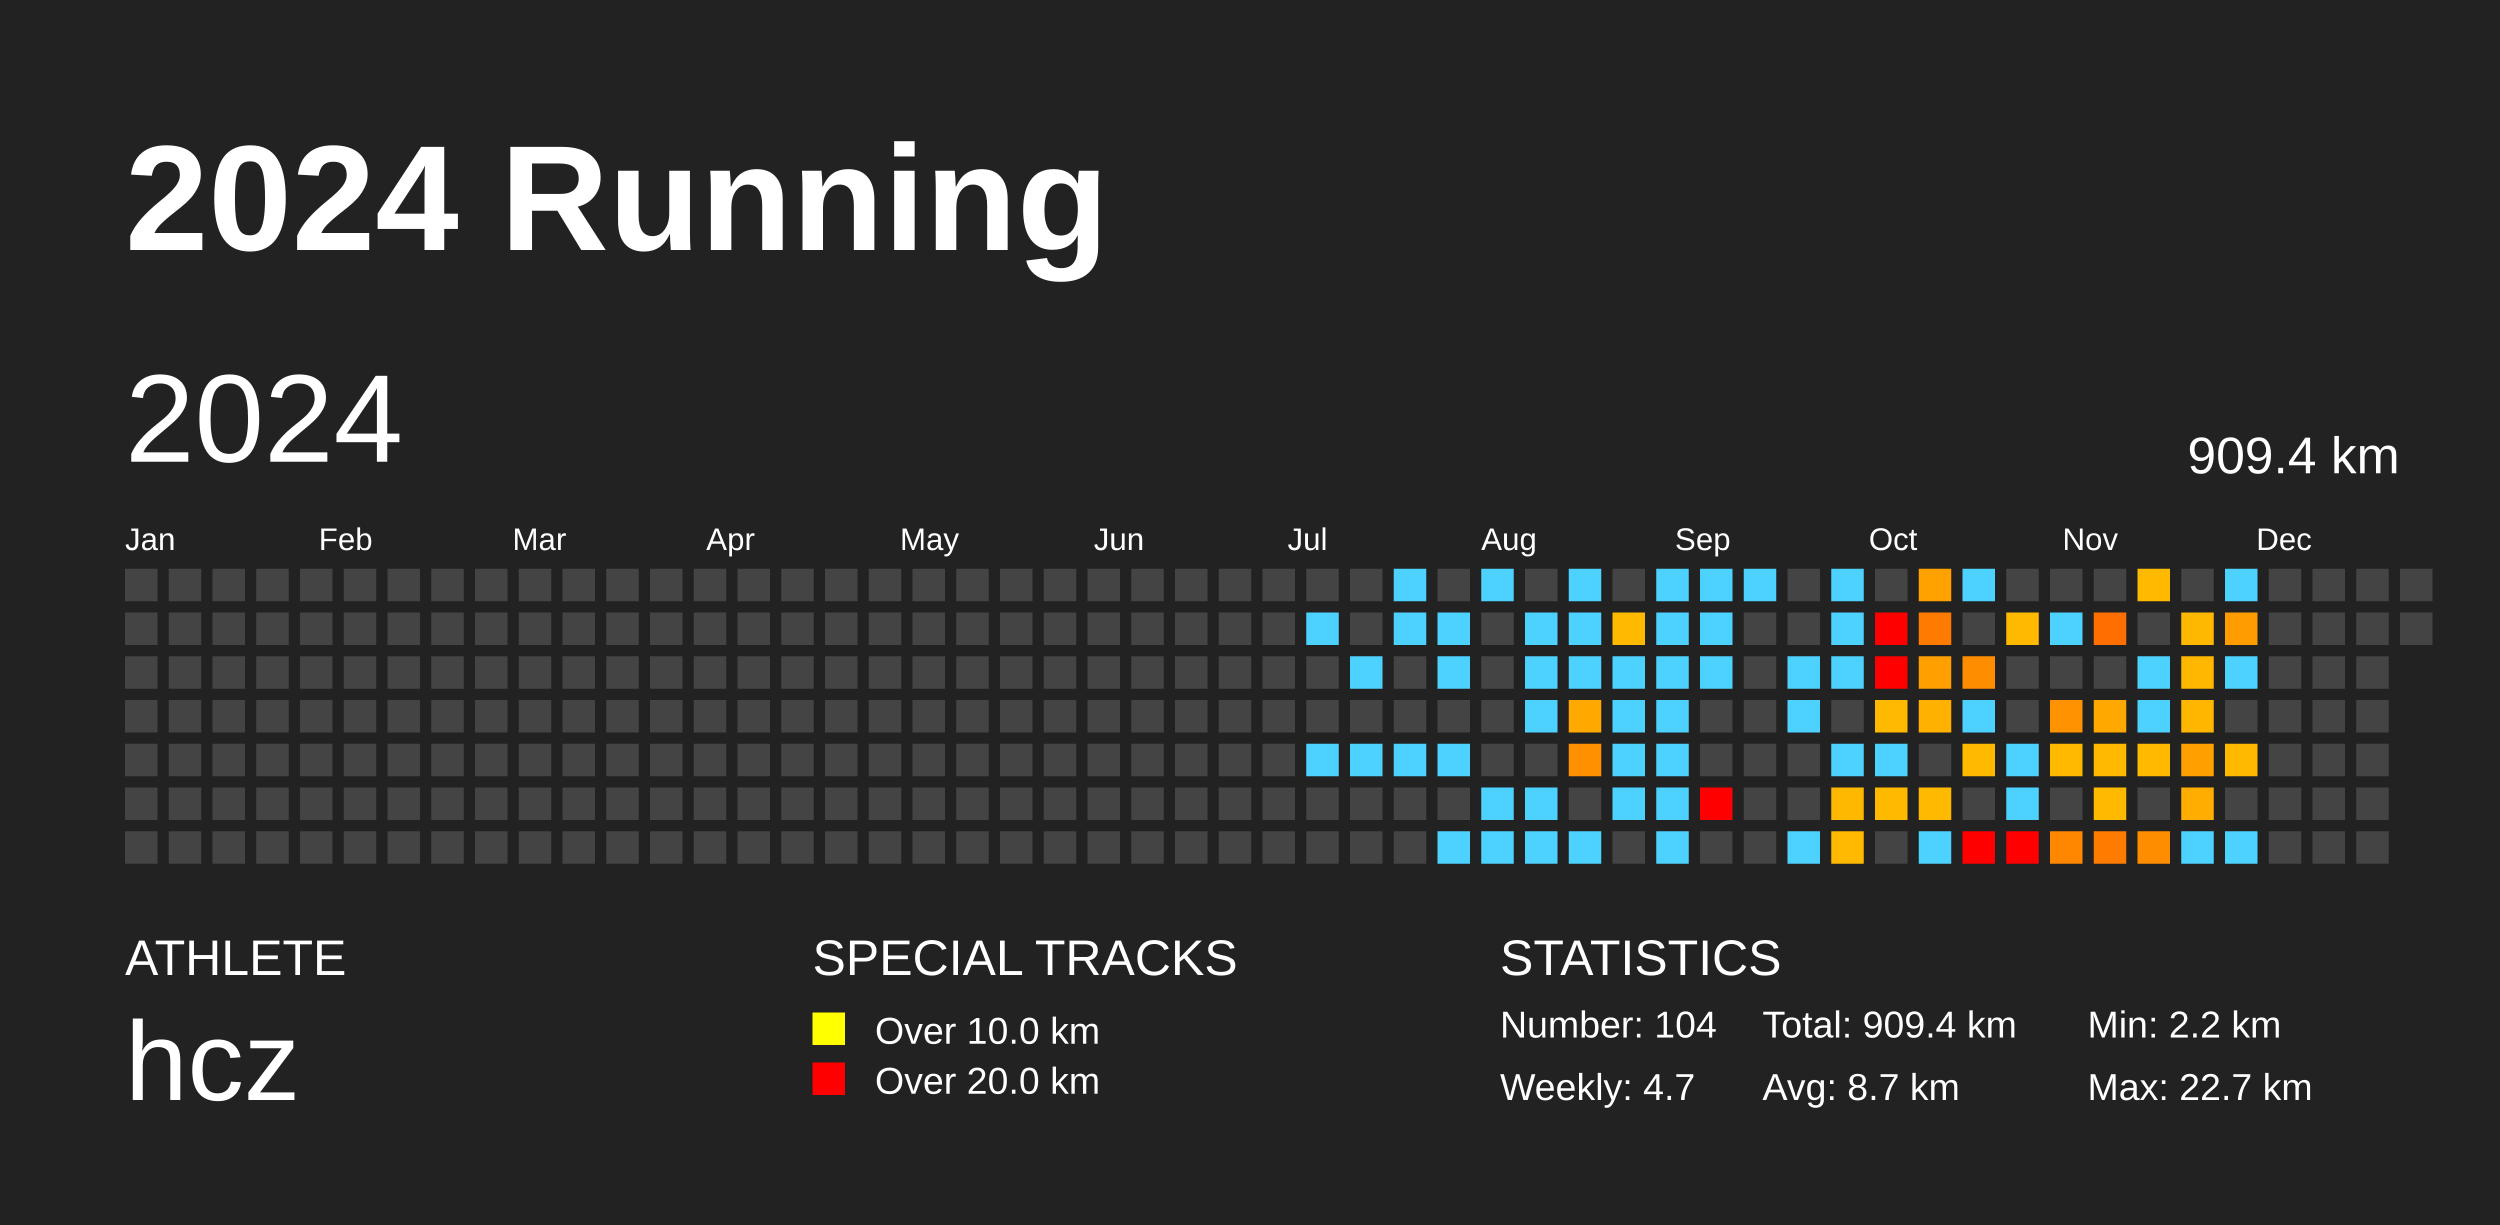
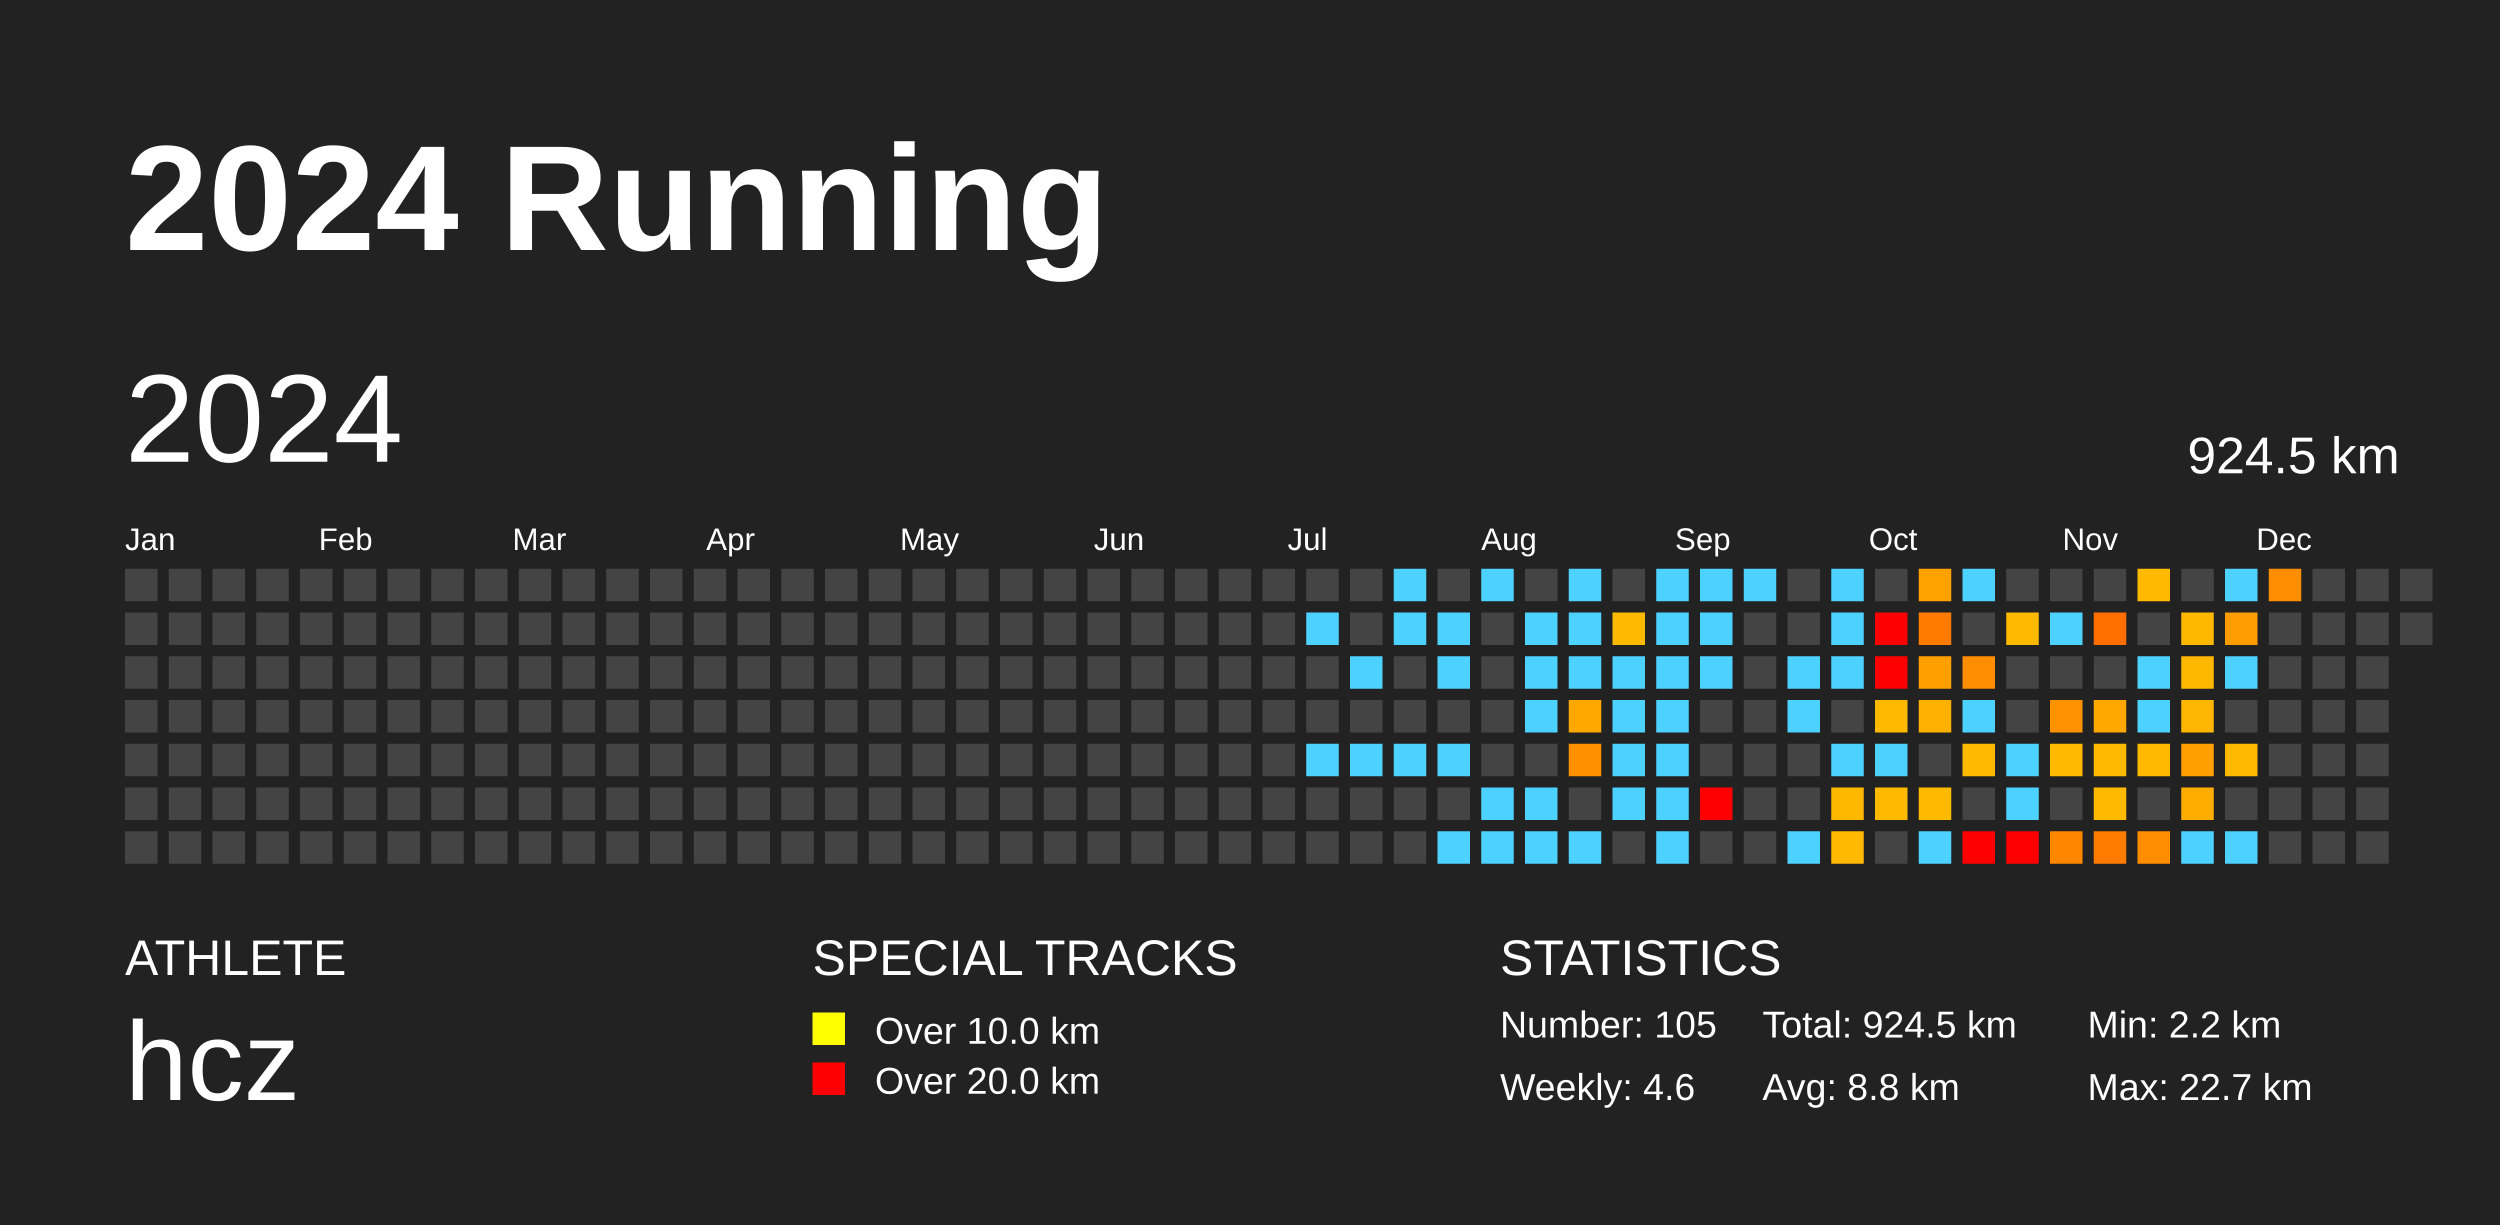
<svg xmlns="http://www.w3.org/2000/svg" baseProfile="full" height="98mm" version="1.1" viewBox="0,0,200,98" width="200mm">
  <defs />
  <rect fill="#222222" height="98" width="200" x="0" y="0" />
  <text fill="#FFFFFF" style="font-size:12px; font-family:Arial; font-weight:bold;" x="10" y="20">2024 Running</text>
  <text fill="#FFFFFF" style="font-size:4px; font-family:Arial" x="10" y="78">ATHLETE</text>
  <text fill="#FFFFFF" style="font-size:9px; font-family:Arial" x="10" y="88">hcz</text>
  <text fill="#FFFFFF" style="font-size:4px; font-family:Arial" x="65" y="78">SPECIAL TRACKS</text>
  <rect fill="yellow" height="2.6" width="2.6" x="65" y="81" />
  <text fill="#FFFFFF" style="font-size:3px; font-family:Arial" x="70" y="83.5">Over 10.0 km</text>
  <rect fill="red" height="2.6" width="2.6" x="65" y="85" />
  <text fill="#FFFFFF" style="font-size:3px; font-family:Arial" x="70" y="87.5">Over 20.0 km</text>
  <text fill="#FFFFFF" style="font-size:4px; font-family:Arial" x="120" y="78">STATISTICS</text>
-   <text fill="#FFFFFF" style="font-size:3px; font-family:Arial" x="120" y="83">Number: 104</text>
-   <text fill="#FFFFFF" style="font-size:3px; font-family:Arial" x="120" y="88">Weekly: 4.7</text>
-   <text fill="#FFFFFF" style="font-size:3px; font-family:Arial" x="141" y="83">Total: 909.4 km</text>
-   <text fill="#FFFFFF" style="font-size:3px; font-family:Arial" x="141" y="88">Avg: 8.7 km</text>
+   <text fill="#FFFFFF" style="font-size:3px; font-family:Arial" x="120" y="83">Number: 105</text>
+   <text fill="#FFFFFF" style="font-size:3px; font-family:Arial" x="120" y="88">Weekly: 4.6</text>
+   <text fill="#FFFFFF" style="font-size:3px; font-family:Arial" x="141" y="83">Total: 924.5 km</text>
+   <text fill="#FFFFFF" style="font-size:3px; font-family:Arial" x="141" y="88">Avg: 8.8 km</text>
  <text fill="#FFFFFF" style="font-size:3px; font-family:Arial" x="167" y="83">Min: 2.2 km</text>
  <text fill="#FFFFFF" style="font-size:3px; font-family:Arial" x="167" y="88">Max: 22.7 km</text>
  <text dominant-baseline="hanging" fill="#FFFFFF" style="font-size:10.0px; font-family:Arial;" x="10" y="30">2024</text>
-   <text dominant-baseline="hanging" fill="#FFFFFF" style="font-size:4.125px; font-family:Arial;" x="175" y="35">909.4 km</text>
+   <text dominant-baseline="hanging" fill="#FFFFFF" style="font-size:4.125px; font-family:Arial;" x="175" y="35">924.5 km</text>
  <text fill="#FFFFFF" style="font-size:2.5px; font-family:Arial" x="10.0" y="44">Jan</text>
  <text fill="#FFFFFF" style="font-size:2.5px; font-family:Arial" x="25.5" y="44">Feb</text>
  <text fill="#FFFFFF" style="font-size:2.5px; font-family:Arial" x="41.0" y="44">Mar</text>
  <text fill="#FFFFFF" style="font-size:2.5px; font-family:Arial" x="56.5" y="44">Apr</text>
  <text fill="#FFFFFF" style="font-size:2.5px; font-family:Arial" x="72.0" y="44">May</text>
  <text fill="#FFFFFF" style="font-size:2.5px; font-family:Arial" x="87.5" y="44">Jun</text>
  <text fill="#FFFFFF" style="font-size:2.5px; font-family:Arial" x="103.0" y="44">Jul</text>
  <text fill="#FFFFFF" style="font-size:2.5px; font-family:Arial" x="118.5" y="44">Aug</text>
  <text fill="#FFFFFF" style="font-size:2.5px; font-family:Arial" x="134.0" y="44">Sep</text>
  <text fill="#FFFFFF" style="font-size:2.5px; font-family:Arial" x="149.5" y="44">Oct</text>
  <text fill="#FFFFFF" style="font-size:2.5px; font-family:Arial" x="165.0" y="44">Nov</text>
  <text fill="#FFFFFF" style="font-size:2.5px; font-family:Arial" x="180.5" y="44">Dec</text>
  <rect fill="#444444" height="2.6" width="2.6" x="10.0" y="45.5" />
  <rect fill="#444444" height="2.6" width="2.6" x="10.0" y="49.0" />
  <rect fill="#444444" height="2.6" width="2.6" x="10.0" y="52.5" />
  <rect fill="#444444" height="2.6" width="2.6" x="10.0" y="56.0" />
  <rect fill="#444444" height="2.6" width="2.6" x="10.0" y="59.5" />
  <rect fill="#444444" height="2.6" width="2.6" x="10.0" y="63.0" />
  <rect fill="#444444" height="2.6" width="2.6" x="10.0" y="66.5" />
  <rect fill="#444444" height="2.6" width="2.6" x="13.5" y="45.5" />
  <rect fill="#444444" height="2.6" width="2.6" x="13.5" y="49.0" />
  <rect fill="#444444" height="2.6" width="2.6" x="13.5" y="52.5" />
  <rect fill="#444444" height="2.6" width="2.6" x="13.5" y="56.0" />
  <rect fill="#444444" height="2.6" width="2.6" x="13.5" y="59.5" />
  <rect fill="#444444" height="2.6" width="2.6" x="13.5" y="63.0" />
  <rect fill="#444444" height="2.6" width="2.6" x="13.5" y="66.5" />
  <rect fill="#444444" height="2.6" width="2.6" x="17.0" y="45.5" />
  <rect fill="#444444" height="2.6" width="2.6" x="17.0" y="49.0" />
  <rect fill="#444444" height="2.6" width="2.6" x="17.0" y="52.5" />
  <rect fill="#444444" height="2.6" width="2.6" x="17.0" y="56.0" />
  <rect fill="#444444" height="2.6" width="2.6" x="17.0" y="59.5" />
  <rect fill="#444444" height="2.6" width="2.6" x="17.0" y="63.0" />
  <rect fill="#444444" height="2.6" width="2.6" x="17.0" y="66.5" />
  <rect fill="#444444" height="2.6" width="2.6" x="20.5" y="45.5" />
  <rect fill="#444444" height="2.6" width="2.6" x="20.5" y="49.0" />
  <rect fill="#444444" height="2.6" width="2.6" x="20.5" y="52.5" />
  <rect fill="#444444" height="2.6" width="2.6" x="20.5" y="56.0" />
  <rect fill="#444444" height="2.6" width="2.6" x="20.5" y="59.5" />
  <rect fill="#444444" height="2.6" width="2.6" x="20.5" y="63.0" />
  <rect fill="#444444" height="2.6" width="2.6" x="20.5" y="66.5" />
  <rect fill="#444444" height="2.6" width="2.6" x="24.0" y="45.5" />
  <rect fill="#444444" height="2.6" width="2.6" x="24.0" y="49.0" />
  <rect fill="#444444" height="2.6" width="2.6" x="24.0" y="52.5" />
  <rect fill="#444444" height="2.6" width="2.6" x="24.0" y="56.0" />
  <rect fill="#444444" height="2.6" width="2.6" x="24.0" y="59.5" />
  <rect fill="#444444" height="2.6" width="2.6" x="24.0" y="63.0" />
  <rect fill="#444444" height="2.6" width="2.6" x="24.0" y="66.5" />
  <rect fill="#444444" height="2.6" width="2.6" x="27.5" y="45.5" />
  <rect fill="#444444" height="2.6" width="2.6" x="27.5" y="49.0" />
  <rect fill="#444444" height="2.6" width="2.6" x="27.5" y="52.5" />
  <rect fill="#444444" height="2.6" width="2.6" x="27.5" y="56.0" />
  <rect fill="#444444" height="2.6" width="2.6" x="27.5" y="59.5" />
  <rect fill="#444444" height="2.6" width="2.6" x="27.5" y="63.0" />
  <rect fill="#444444" height="2.6" width="2.6" x="27.5" y="66.5" />
  <rect fill="#444444" height="2.6" width="2.6" x="31.0" y="45.5" />
  <rect fill="#444444" height="2.6" width="2.6" x="31.0" y="49.0" />
  <rect fill="#444444" height="2.6" width="2.6" x="31.0" y="52.5" />
  <rect fill="#444444" height="2.6" width="2.6" x="31.0" y="56.0" />
  <rect fill="#444444" height="2.6" width="2.6" x="31.0" y="59.5" />
  <rect fill="#444444" height="2.6" width="2.6" x="31.0" y="63.0" />
  <rect fill="#444444" height="2.6" width="2.6" x="31.0" y="66.5" />
  <rect fill="#444444" height="2.6" width="2.6" x="34.5" y="45.5" />
  <rect fill="#444444" height="2.6" width="2.6" x="34.5" y="49.0" />
  <rect fill="#444444" height="2.6" width="2.6" x="34.5" y="52.5" />
  <rect fill="#444444" height="2.6" width="2.6" x="34.5" y="56.0" />
  <rect fill="#444444" height="2.6" width="2.6" x="34.5" y="59.5" />
  <rect fill="#444444" height="2.6" width="2.6" x="34.5" y="63.0" />
  <rect fill="#444444" height="2.6" width="2.6" x="34.5" y="66.5" />
  <rect fill="#444444" height="2.6" width="2.6" x="38.0" y="45.5" />
  <rect fill="#444444" height="2.6" width="2.6" x="38.0" y="49.0" />
  <rect fill="#444444" height="2.6" width="2.6" x="38.0" y="52.5" />
  <rect fill="#444444" height="2.6" width="2.6" x="38.0" y="56.0" />
  <rect fill="#444444" height="2.6" width="2.6" x="38.0" y="59.5" />
  <rect fill="#444444" height="2.6" width="2.6" x="38.0" y="63.0" />
  <rect fill="#444444" height="2.6" width="2.6" x="38.0" y="66.5" />
  <rect fill="#444444" height="2.6" width="2.6" x="41.5" y="45.5" />
  <rect fill="#444444" height="2.6" width="2.6" x="41.5" y="49.0" />
  <rect fill="#444444" height="2.6" width="2.6" x="41.5" y="52.5" />
  <rect fill="#444444" height="2.6" width="2.6" x="41.5" y="56.0" />
  <rect fill="#444444" height="2.6" width="2.6" x="41.5" y="59.5" />
  <rect fill="#444444" height="2.6" width="2.6" x="41.5" y="63.0" />
  <rect fill="#444444" height="2.6" width="2.6" x="41.5" y="66.5" />
  <rect fill="#444444" height="2.6" width="2.6" x="45.0" y="45.5" />
  <rect fill="#444444" height="2.6" width="2.6" x="45.0" y="49.0" />
  <rect fill="#444444" height="2.6" width="2.6" x="45.0" y="52.5" />
  <rect fill="#444444" height="2.6" width="2.6" x="45.0" y="56.0" />
  <rect fill="#444444" height="2.6" width="2.6" x="45.0" y="59.5" />
  <rect fill="#444444" height="2.6" width="2.6" x="45.0" y="63.0" />
  <rect fill="#444444" height="2.6" width="2.6" x="45.0" y="66.5" />
  <rect fill="#444444" height="2.6" width="2.6" x="48.5" y="45.5" />
  <rect fill="#444444" height="2.6" width="2.6" x="48.5" y="49.0" />
  <rect fill="#444444" height="2.6" width="2.6" x="48.5" y="52.5" />
  <rect fill="#444444" height="2.6" width="2.6" x="48.5" y="56.0" />
  <rect fill="#444444" height="2.6" width="2.6" x="48.5" y="59.5" />
  <rect fill="#444444" height="2.6" width="2.6" x="48.5" y="63.0" />
  <rect fill="#444444" height="2.6" width="2.6" x="48.5" y="66.5" />
  <rect fill="#444444" height="2.6" width="2.6" x="52.0" y="45.5" />
  <rect fill="#444444" height="2.6" width="2.6" x="52.0" y="49.0" />
  <rect fill="#444444" height="2.6" width="2.6" x="52.0" y="52.5" />
  <rect fill="#444444" height="2.6" width="2.6" x="52.0" y="56.0" />
  <rect fill="#444444" height="2.6" width="2.6" x="52.0" y="59.5" />
  <rect fill="#444444" height="2.6" width="2.6" x="52.0" y="63.0" />
  <rect fill="#444444" height="2.6" width="2.6" x="52.0" y="66.5" />
  <rect fill="#444444" height="2.6" width="2.6" x="55.5" y="45.5" />
  <rect fill="#444444" height="2.6" width="2.6" x="55.5" y="49.0" />
  <rect fill="#444444" height="2.6" width="2.6" x="55.5" y="52.5" />
  <rect fill="#444444" height="2.6" width="2.6" x="55.5" y="56.0" />
  <rect fill="#444444" height="2.6" width="2.6" x="55.5" y="59.5" />
  <rect fill="#444444" height="2.6" width="2.6" x="55.5" y="63.0" />
  <rect fill="#444444" height="2.6" width="2.6" x="55.5" y="66.5" />
  <rect fill="#444444" height="2.6" width="2.6" x="59.0" y="45.5" />
  <rect fill="#444444" height="2.6" width="2.6" x="59.0" y="49.0" />
  <rect fill="#444444" height="2.6" width="2.6" x="59.0" y="52.5" />
  <rect fill="#444444" height="2.6" width="2.6" x="59.0" y="56.0" />
  <rect fill="#444444" height="2.6" width="2.6" x="59.0" y="59.5" />
  <rect fill="#444444" height="2.6" width="2.6" x="59.0" y="63.0" />
  <rect fill="#444444" height="2.6" width="2.6" x="59.0" y="66.5" />
  <rect fill="#444444" height="2.6" width="2.6" x="62.5" y="45.5" />
  <rect fill="#444444" height="2.6" width="2.6" x="62.5" y="49.0" />
  <rect fill="#444444" height="2.6" width="2.6" x="62.5" y="52.5" />
  <rect fill="#444444" height="2.6" width="2.6" x="62.5" y="56.0" />
  <rect fill="#444444" height="2.6" width="2.6" x="62.5" y="59.5" />
  <rect fill="#444444" height="2.6" width="2.6" x="62.5" y="63.0" />
  <rect fill="#444444" height="2.6" width="2.6" x="62.5" y="66.5" />
  <rect fill="#444444" height="2.6" width="2.6" x="66.0" y="45.5" />
  <rect fill="#444444" height="2.6" width="2.6" x="66.0" y="49.0" />
  <rect fill="#444444" height="2.6" width="2.6" x="66.0" y="52.5" />
  <rect fill="#444444" height="2.6" width="2.6" x="66.0" y="56.0" />
  <rect fill="#444444" height="2.6" width="2.6" x="66.0" y="59.5" />
  <rect fill="#444444" height="2.6" width="2.6" x="66.0" y="63.0" />
  <rect fill="#444444" height="2.6" width="2.6" x="66.0" y="66.5" />
  <rect fill="#444444" height="2.6" width="2.6" x="69.5" y="45.5" />
  <rect fill="#444444" height="2.6" width="2.6" x="69.5" y="49.0" />
  <rect fill="#444444" height="2.6" width="2.6" x="69.5" y="52.5" />
  <rect fill="#444444" height="2.6" width="2.6" x="69.5" y="56.0" />
  <rect fill="#444444" height="2.6" width="2.6" x="69.5" y="59.5" />
  <rect fill="#444444" height="2.6" width="2.6" x="69.5" y="63.0" />
  <rect fill="#444444" height="2.6" width="2.6" x="69.5" y="66.5" />
  <rect fill="#444444" height="2.6" width="2.6" x="73.0" y="45.5" />
  <rect fill="#444444" height="2.6" width="2.6" x="73.0" y="49.0" />
  <rect fill="#444444" height="2.6" width="2.6" x="73.0" y="52.5" />
  <rect fill="#444444" height="2.6" width="2.6" x="73.0" y="56.0" />
  <rect fill="#444444" height="2.6" width="2.6" x="73.0" y="59.5" />
  <rect fill="#444444" height="2.6" width="2.6" x="73.0" y="63.0" />
  <rect fill="#444444" height="2.6" width="2.6" x="73.0" y="66.5" />
  <rect fill="#444444" height="2.6" width="2.6" x="76.5" y="45.5" />
  <rect fill="#444444" height="2.6" width="2.6" x="76.5" y="49.0" />
  <rect fill="#444444" height="2.6" width="2.6" x="76.5" y="52.5" />
  <rect fill="#444444" height="2.6" width="2.6" x="76.5" y="56.0" />
  <rect fill="#444444" height="2.6" width="2.6" x="76.5" y="59.5" />
  <rect fill="#444444" height="2.6" width="2.6" x="76.5" y="63.0" />
  <rect fill="#444444" height="2.6" width="2.6" x="76.5" y="66.5" />
  <rect fill="#444444" height="2.6" width="2.6" x="80.0" y="45.5" />
  <rect fill="#444444" height="2.6" width="2.6" x="80.0" y="49.0" />
  <rect fill="#444444" height="2.6" width="2.6" x="80.0" y="52.5" />
  <rect fill="#444444" height="2.6" width="2.6" x="80.0" y="56.0" />
  <rect fill="#444444" height="2.6" width="2.6" x="80.0" y="59.5" />
  <rect fill="#444444" height="2.6" width="2.6" x="80.0" y="63.0" />
  <rect fill="#444444" height="2.6" width="2.6" x="80.0" y="66.5" />
  <rect fill="#444444" height="2.6" width="2.6" x="83.5" y="45.5" />
  <rect fill="#444444" height="2.6" width="2.6" x="83.5" y="49.0" />
  <rect fill="#444444" height="2.6" width="2.6" x="83.5" y="52.5" />
  <rect fill="#444444" height="2.6" width="2.6" x="83.5" y="56.0" />
  <rect fill="#444444" height="2.6" width="2.6" x="83.5" y="59.5" />
  <rect fill="#444444" height="2.6" width="2.6" x="83.5" y="63.0" />
  <rect fill="#444444" height="2.6" width="2.6" x="83.5" y="66.5" />
  <rect fill="#444444" height="2.6" width="2.6" x="87.0" y="45.5" />
  <rect fill="#444444" height="2.6" width="2.6" x="87.0" y="49.0" />
  <rect fill="#444444" height="2.6" width="2.6" x="87.0" y="52.5" />
  <rect fill="#444444" height="2.6" width="2.6" x="87.0" y="56.0" />
  <rect fill="#444444" height="2.6" width="2.6" x="87.0" y="59.5" />
  <rect fill="#444444" height="2.6" width="2.6" x="87.0" y="63.0" />
  <rect fill="#444444" height="2.6" width="2.6" x="87.0" y="66.5" />
  <rect fill="#444444" height="2.6" width="2.6" x="90.5" y="45.5" />
  <rect fill="#444444" height="2.6" width="2.6" x="90.5" y="49.0" />
  <rect fill="#444444" height="2.6" width="2.6" x="90.5" y="52.5" />
  <rect fill="#444444" height="2.6" width="2.6" x="90.5" y="56.0" />
  <rect fill="#444444" height="2.6" width="2.6" x="90.5" y="59.5" />
  <rect fill="#444444" height="2.6" width="2.6" x="90.5" y="63.0" />
  <rect fill="#444444" height="2.6" width="2.6" x="90.5" y="66.5" />
  <rect fill="#444444" height="2.6" width="2.6" x="94.0" y="45.5" />
  <rect fill="#444444" height="2.6" width="2.6" x="94.0" y="49.0" />
  <rect fill="#444444" height="2.6" width="2.6" x="94.0" y="52.5" />
  <rect fill="#444444" height="2.6" width="2.6" x="94.0" y="56.0" />
  <rect fill="#444444" height="2.6" width="2.6" x="94.0" y="59.5" />
  <rect fill="#444444" height="2.6" width="2.6" x="94.0" y="63.0" />
  <rect fill="#444444" height="2.6" width="2.6" x="94.0" y="66.5" />
  <rect fill="#444444" height="2.6" width="2.6" x="97.5" y="45.5" />
  <rect fill="#444444" height="2.6" width="2.6" x="97.5" y="49.0" />
  <rect fill="#444444" height="2.6" width="2.6" x="97.5" y="52.5" />
  <rect fill="#444444" height="2.6" width="2.6" x="97.5" y="56.0" />
  <rect fill="#444444" height="2.6" width="2.6" x="97.5" y="59.5" />
  <rect fill="#444444" height="2.6" width="2.6" x="97.5" y="63.0" />
  <rect fill="#444444" height="2.6" width="2.6" x="97.5" y="66.5" />
  <rect fill="#444444" height="2.6" width="2.6" x="101.0" y="45.5" />
  <rect fill="#444444" height="2.6" width="2.6" x="101.0" y="49.0" />
  <rect fill="#444444" height="2.6" width="2.6" x="101.0" y="52.5" />
  <rect fill="#444444" height="2.6" width="2.6" x="101.0" y="56.0" />
  <rect fill="#444444" height="2.6" width="2.6" x="101.0" y="59.5" />
  <rect fill="#444444" height="2.6" width="2.6" x="101.0" y="63.0" />
  <rect fill="#444444" height="2.6" width="2.6" x="101.0" y="66.5" />
  <rect fill="#444444" height="2.6" width="2.6" x="104.5" y="45.5" />
  <rect fill="#4dd2ff" height="2.6" width="2.6" x="104.5" y="49.0" />
  <rect fill="#444444" height="2.6" width="2.6" x="104.5" y="52.5" />
  <rect fill="#444444" height="2.6" width="2.6" x="104.5" y="56.0" />
  <rect fill="#4dd2ff" height="2.6" width="2.6" x="104.5" y="59.5" />
  <rect fill="#444444" height="2.6" width="2.6" x="104.5" y="63.0" />
  <rect fill="#444444" height="2.6" width="2.6" x="104.5" y="66.5" />
  <rect fill="#444444" height="2.6" width="2.6" x="108.0" y="45.5" />
  <rect fill="#444444" height="2.6" width="2.6" x="108.0" y="49.0" />
  <rect fill="#4dd2ff" height="2.6" width="2.6" x="108.0" y="52.5" />
  <rect fill="#444444" height="2.6" width="2.6" x="108.0" y="56.0" />
  <rect fill="#4dd2ff" height="2.6" width="2.6" x="108.0" y="59.5" />
  <rect fill="#444444" height="2.6" width="2.6" x="108.0" y="63.0" />
  <rect fill="#444444" height="2.6" width="2.6" x="108.0" y="66.5" />
  <rect fill="#4dd2ff" height="2.6" width="2.6" x="111.5" y="45.5" />
  <rect fill="#4dd2ff" height="2.6" width="2.6" x="111.5" y="49.0" />
  <rect fill="#444444" height="2.6" width="2.6" x="111.5" y="52.5" />
  <rect fill="#444444" height="2.6" width="2.6" x="111.5" y="56.0" />
  <rect fill="#4dd2ff" height="2.6" width="2.6" x="111.5" y="59.5" />
  <rect fill="#444444" height="2.6" width="2.6" x="111.5" y="63.0" />
  <rect fill="#444444" height="2.6" width="2.6" x="111.5" y="66.5" />
  <rect fill="#444444" height="2.6" width="2.6" x="115.0" y="45.5" />
  <rect fill="#4dd2ff" height="2.6" width="2.6" x="115.0" y="49.0" />
  <rect fill="#4dd2ff" height="2.6" width="2.6" x="115.0" y="52.5" />
  <rect fill="#444444" height="2.6" width="2.6" x="115.0" y="56.0" />
  <rect fill="#4dd2ff" height="2.6" width="2.6" x="115.0" y="59.5" />
  <rect fill="#444444" height="2.6" width="2.6" x="115.0" y="63.0" />
  <rect fill="#4dd2ff" height="2.6" width="2.6" x="115.0" y="66.5" />
  <rect fill="#4dd2ff" height="2.6" width="2.6" x="118.5" y="45.5" />
  <rect fill="#444444" height="2.6" width="2.6" x="118.5" y="49.0" />
  <rect fill="#444444" height="2.6" width="2.6" x="118.5" y="52.5" />
  <rect fill="#444444" height="2.6" width="2.6" x="118.5" y="56.0" />
  <rect fill="#444444" height="2.6" width="2.6" x="118.5" y="59.5" />
  <rect fill="#4dd2ff" height="2.6" width="2.6" x="118.5" y="63.0" />
  <rect fill="#4dd2ff" height="2.6" width="2.6" x="118.5" y="66.5" />
  <rect fill="#444444" height="2.6" width="2.6" x="122.0" y="45.5" />
  <rect fill="#4dd2ff" height="2.6" width="2.6" x="122.0" y="49.0" />
  <rect fill="#4dd2ff" height="2.6" width="2.6" x="122.0" y="52.5" />
  <rect fill="#4dd2ff" height="2.6" width="2.6" x="122.0" y="56.0" />
  <rect fill="#444444" height="2.6" width="2.6" x="122.0" y="59.5" />
  <rect fill="#4dd2ff" height="2.6" width="2.6" x="122.0" y="63.0" />
  <rect fill="#4dd2ff" height="2.6" width="2.6" x="122.0" y="66.5" />
  <rect fill="#4dd2ff" height="2.6" width="2.6" x="125.5" y="45.5" />
  <rect fill="#4dd2ff" height="2.6" width="2.6" x="125.5" y="49.0" />
  <rect fill="#4dd2ff" height="2.6" width="2.6" x="125.5" y="52.5" />
  <rect fill="#ffa900" height="2.6" width="2.6" x="125.5" y="56.0" />
  <rect fill="#ff9100" height="2.6" width="2.6" x="125.5" y="59.5" />
  <rect fill="#444444" height="2.6" width="2.6" x="125.5" y="63.0" />
  <rect fill="#4dd2ff" height="2.6" width="2.6" x="125.5" y="66.5" />
  <rect fill="#444444" height="2.6" width="2.6" x="129.0" y="45.5" />
  <rect fill="#ffba00" height="2.6" width="2.6" x="129.0" y="49.0" />
  <rect fill="#4dd2ff" height="2.6" width="2.6" x="129.0" y="52.5" />
  <rect fill="#4dd2ff" height="2.6" width="2.6" x="129.0" y="56.0" />
  <rect fill="#4dd2ff" height="2.6" width="2.6" x="129.0" y="59.5" />
  <rect fill="#4dd2ff" height="2.6" width="2.6" x="129.0" y="63.0" />
  <rect fill="#444444" height="2.6" width="2.6" x="129.0" y="66.5" />
  <rect fill="#4dd2ff" height="2.6" width="2.6" x="132.5" y="45.5" />
  <rect fill="#4dd2ff" height="2.6" width="2.6" x="132.5" y="49.0" />
  <rect fill="#4dd2ff" height="2.6" width="2.6" x="132.5" y="52.5" />
  <rect fill="#4dd2ff" height="2.6" width="2.6" x="132.5" y="56.0" />
  <rect fill="#4dd2ff" height="2.6" width="2.6" x="132.5" y="59.5" />
  <rect fill="#4dd2ff" height="2.6" width="2.6" x="132.5" y="63.0" />
  <rect fill="#4dd2ff" height="2.6" width="2.6" x="132.5" y="66.5" />
  <rect fill="#4dd2ff" height="2.6" width="2.6" x="136.0" y="45.5" />
  <rect fill="#4dd2ff" height="2.6" width="2.6" x="136.0" y="49.0" />
  <rect fill="#4dd2ff" height="2.6" width="2.6" x="136.0" y="52.5" />
  <rect fill="#444444" height="2.6" width="2.6" x="136.0" y="56.0" />
  <rect fill="#444444" height="2.6" width="2.6" x="136.0" y="59.5" />
  <rect fill="red" height="2.6" width="2.6" x="136.0" y="63.0" />
  <rect fill="#444444" height="2.6" width="2.6" x="136.0" y="66.5" />
  <rect fill="#4dd2ff" height="2.6" width="2.6" x="139.5" y="45.5" />
  <rect fill="#444444" height="2.6" width="2.6" x="139.5" y="49.0" />
  <rect fill="#444444" height="2.6" width="2.6" x="139.5" y="52.5" />
  <rect fill="#444444" height="2.6" width="2.6" x="139.5" y="56.0" />
  <rect fill="#444444" height="2.6" width="2.6" x="139.5" y="59.5" />
  <rect fill="#444444" height="2.6" width="2.6" x="139.5" y="63.0" />
  <rect fill="#444444" height="2.6" width="2.6" x="139.5" y="66.5" />
  <rect fill="#444444" height="2.6" width="2.6" x="143.0" y="45.5" />
  <rect fill="#444444" height="2.6" width="2.6" x="143.0" y="49.0" />
  <rect fill="#4dd2ff" height="2.6" width="2.6" x="143.0" y="52.5" />
  <rect fill="#4dd2ff" height="2.6" width="2.6" x="143.0" y="56.0" />
  <rect fill="#444444" height="2.6" width="2.6" x="143.0" y="59.5" />
  <rect fill="#444444" height="2.6" width="2.6" x="143.0" y="63.0" />
  <rect fill="#4dd2ff" height="2.6" width="2.6" x="143.0" y="66.5" />
  <rect fill="#4dd2ff" height="2.6" width="2.6" x="146.5" y="45.5" />
  <rect fill="#4dd2ff" height="2.6" width="2.6" x="146.5" y="49.0" />
  <rect fill="#4dd2ff" height="2.6" width="2.6" x="146.5" y="52.5" />
  <rect fill="#444444" height="2.6" width="2.6" x="146.5" y="56.0" />
  <rect fill="#4dd2ff" height="2.6" width="2.6" x="146.5" y="59.5" />
  <rect fill="#ffb800" height="2.6" width="2.6" x="146.5" y="63.0" />
  <rect fill="#ffb900" height="2.6" width="2.6" x="146.5" y="66.5" />
  <rect fill="#444444" height="2.6" width="2.6" x="150.0" y="45.5" />
  <rect fill="red" height="2.6" width="2.6" x="150.0" y="49.0" />
  <rect fill="red" height="2.6" width="2.6" x="150.0" y="52.5" />
  <rect fill="#ffb900" height="2.6" width="2.6" x="150.0" y="56.0" />
  <rect fill="#4dd2ff" height="2.6" width="2.6" x="150.0" y="59.5" />
  <rect fill="#ffba00" height="2.6" width="2.6" x="150.0" y="63.0" />
  <rect fill="#444444" height="2.6" width="2.6" x="150.0" y="66.5" />
  <rect fill="#ffa200" height="2.6" width="2.6" x="153.5" y="45.5" />
  <rect fill="#ff7b00" height="2.6" width="2.6" x="153.5" y="49.0" />
  <rect fill="#ff9f00" height="2.6" width="2.6" x="153.5" y="52.5" />
  <rect fill="#ffb100" height="2.6" width="2.6" x="153.5" y="56.0" />
  <rect fill="#444444" height="2.6" width="2.6" x="153.5" y="59.5" />
  <rect fill="#ffba00" height="2.6" width="2.6" x="153.5" y="63.0" />
  <rect fill="#4dd2ff" height="2.6" width="2.6" x="153.5" y="66.5" />
  <rect fill="#4dd2ff" height="2.6" width="2.6" x="157.0" y="45.5" />
  <rect fill="#444444" height="2.6" width="2.6" x="157.0" y="49.0" />
  <rect fill="#ff8d00" height="2.6" width="2.6" x="157.0" y="52.5" />
  <rect fill="#4dd2ff" height="2.6" width="2.6" x="157.0" y="56.0" />
  <rect fill="#ffba00" height="2.6" width="2.6" x="157.0" y="59.5" />
  <rect fill="#444444" height="2.6" width="2.6" x="157.0" y="63.0" />
  <rect fill="red" height="2.6" width="2.6" x="157.0" y="66.5" />
  <rect fill="#444444" height="2.6" width="2.6" x="160.5" y="45.5" />
  <rect fill="#ffba00" height="2.6" width="2.6" x="160.5" y="49.0" />
  <rect fill="#444444" height="2.6" width="2.6" x="160.5" y="52.5" />
  <rect fill="#444444" height="2.6" width="2.6" x="160.5" y="56.0" />
  <rect fill="#4dd2ff" height="2.6" width="2.6" x="160.5" y="59.5" />
  <rect fill="#4dd2ff" height="2.6" width="2.6" x="160.5" y="63.0" />
  <rect fill="red" height="2.6" width="2.6" x="160.5" y="66.5" />
  <rect fill="#444444" height="2.6" width="2.6" x="164.0" y="45.5" />
  <rect fill="#4dd2ff" height="2.6" width="2.6" x="164.0" y="49.0" />
  <rect fill="#444444" height="2.6" width="2.6" x="164.0" y="52.5" />
  <rect fill="#ff9200" height="2.6" width="2.6" x="164.0" y="56.0" />
  <rect fill="#ffba00" height="2.6" width="2.6" x="164.0" y="59.5" />
  <rect fill="#444444" height="2.6" width="2.6" x="164.0" y="63.0" />
  <rect fill="#ff8700" height="2.6" width="2.6" x="164.0" y="66.5" />
  <rect fill="#444444" height="2.6" width="2.6" x="167.5" y="45.5" />
  <rect fill="#ff6e00" height="2.6" width="2.6" x="167.5" y="49.0" />
  <rect fill="#444444" height="2.6" width="2.6" x="167.5" y="52.5" />
  <rect fill="#ffa800" height="2.6" width="2.6" x="167.5" y="56.0" />
  <rect fill="#ffba00" height="2.6" width="2.6" x="167.5" y="59.5" />
  <rect fill="#ffba00" height="2.6" width="2.6" x="167.5" y="63.0" />
  <rect fill="#ff7c00" height="2.6" width="2.6" x="167.5" y="66.5" />
  <rect fill="#ffba00" height="2.6" width="2.6" x="171.0" y="45.5" />
  <rect fill="#444444" height="2.6" width="2.6" x="171.0" y="49.0" />
  <rect fill="#4dd2ff" height="2.6" width="2.6" x="171.0" y="52.5" />
  <rect fill="#4dd2ff" height="2.6" width="2.6" x="171.0" y="56.0" />
  <rect fill="#ffba00" height="2.6" width="2.6" x="171.0" y="59.5" />
  <rect fill="#444444" height="2.6" width="2.6" x="171.0" y="63.0" />
  <rect fill="#ff8d00" height="2.6" width="2.6" x="171.0" y="66.5" />
  <rect fill="#444444" height="2.6" width="2.6" x="174.5" y="45.5" />
  <rect fill="#ffb800" height="2.6" width="2.6" x="174.5" y="49.0" />
  <rect fill="#ffb700" height="2.6" width="2.6" x="174.5" y="52.5" />
  <rect fill="#ffb600" height="2.6" width="2.6" x="174.5" y="56.0" />
  <rect fill="#ffa000" height="2.6" width="2.6" x="174.5" y="59.5" />
  <rect fill="#ffad00" height="2.6" width="2.6" x="174.5" y="63.0" />
  <rect fill="#4dd2ff" height="2.6" width="2.6" x="174.5" y="66.5" />
  <rect fill="#4dd2ff" height="2.6" width="2.6" x="178.0" y="45.5" />
  <rect fill="#ff9c00" height="2.6" width="2.6" x="178.0" y="49.0" />
  <rect fill="#4dd2ff" height="2.6" width="2.6" x="178.0" y="52.5" />
  <rect fill="#444444" height="2.6" width="2.6" x="178.0" y="56.0" />
  <rect fill="#ffba00" height="2.6" width="2.6" x="178.0" y="59.5" />
  <rect fill="#444444" height="2.6" width="2.6" x="178.0" y="63.0" />
  <rect fill="#4dd2ff" height="2.6" width="2.6" x="178.0" y="66.5" />
-   <rect fill="#444444" height="2.6" width="2.6" x="181.5" y="45.5" />
+   <rect fill="#ff8d00" height="2.6" width="2.6" x="181.5" y="45.5" />
  <rect fill="#444444" height="2.6" width="2.6" x="181.5" y="49.0" />
  <rect fill="#444444" height="2.6" width="2.6" x="181.5" y="52.5" />
  <rect fill="#444444" height="2.6" width="2.6" x="181.5" y="56.0" />
  <rect fill="#444444" height="2.6" width="2.6" x="181.5" y="59.5" />
  <rect fill="#444444" height="2.6" width="2.6" x="181.5" y="63.0" />
  <rect fill="#444444" height="2.6" width="2.6" x="181.5" y="66.5" />
  <rect fill="#444444" height="2.6" width="2.6" x="185.0" y="45.5" />
  <rect fill="#444444" height="2.6" width="2.6" x="185.0" y="49.0" />
  <rect fill="#444444" height="2.6" width="2.6" x="185.0" y="52.5" />
  <rect fill="#444444" height="2.6" width="2.6" x="185.0" y="56.0" />
  <rect fill="#444444" height="2.6" width="2.6" x="185.0" y="59.5" />
  <rect fill="#444444" height="2.6" width="2.6" x="185.0" y="63.0" />
  <rect fill="#444444" height="2.6" width="2.6" x="185.0" y="66.5" />
  <rect fill="#444444" height="2.6" width="2.6" x="188.5" y="45.5" />
  <rect fill="#444444" height="2.6" width="2.6" x="188.5" y="49.0" />
  <rect fill="#444444" height="2.6" width="2.6" x="188.5" y="52.5" />
  <rect fill="#444444" height="2.6" width="2.6" x="188.5" y="56.0" />
  <rect fill="#444444" height="2.6" width="2.6" x="188.5" y="59.5" />
  <rect fill="#444444" height="2.6" width="2.6" x="188.5" y="63.0" />
  <rect fill="#444444" height="2.6" width="2.6" x="188.5" y="66.5" />
  <rect fill="#444444" height="2.6" width="2.6" x="192.0" y="45.5" />
  <rect fill="#444444" height="2.6" width="2.6" x="192.0" y="49.0" />
</svg>
